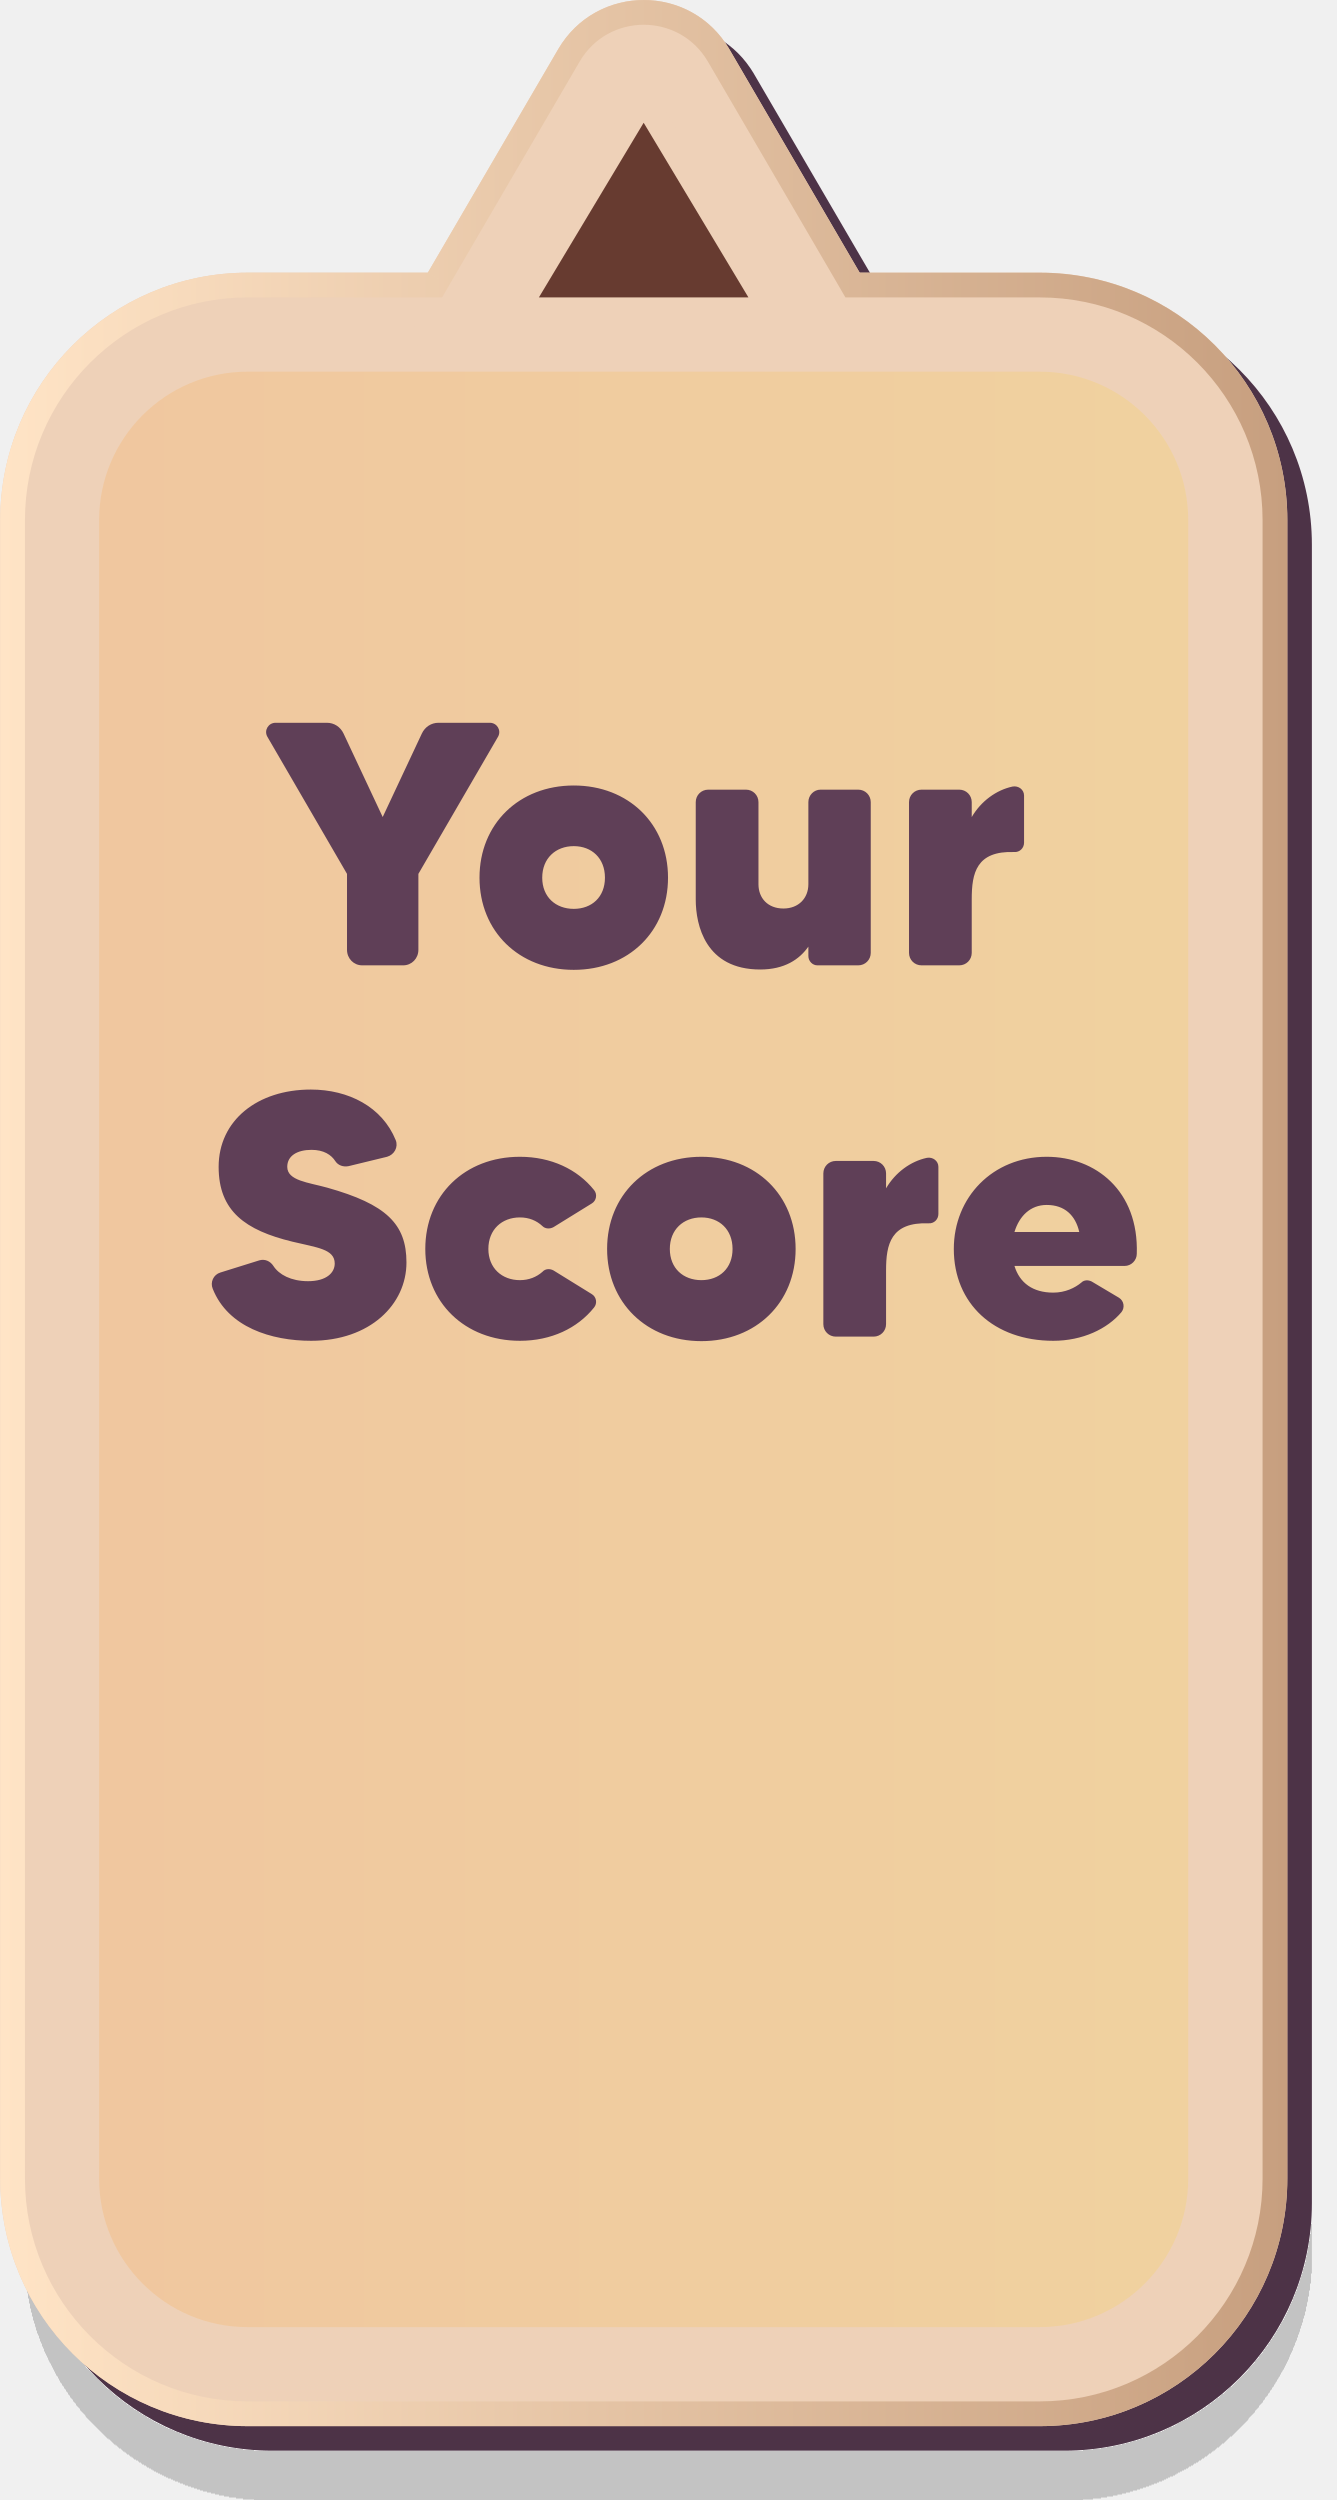
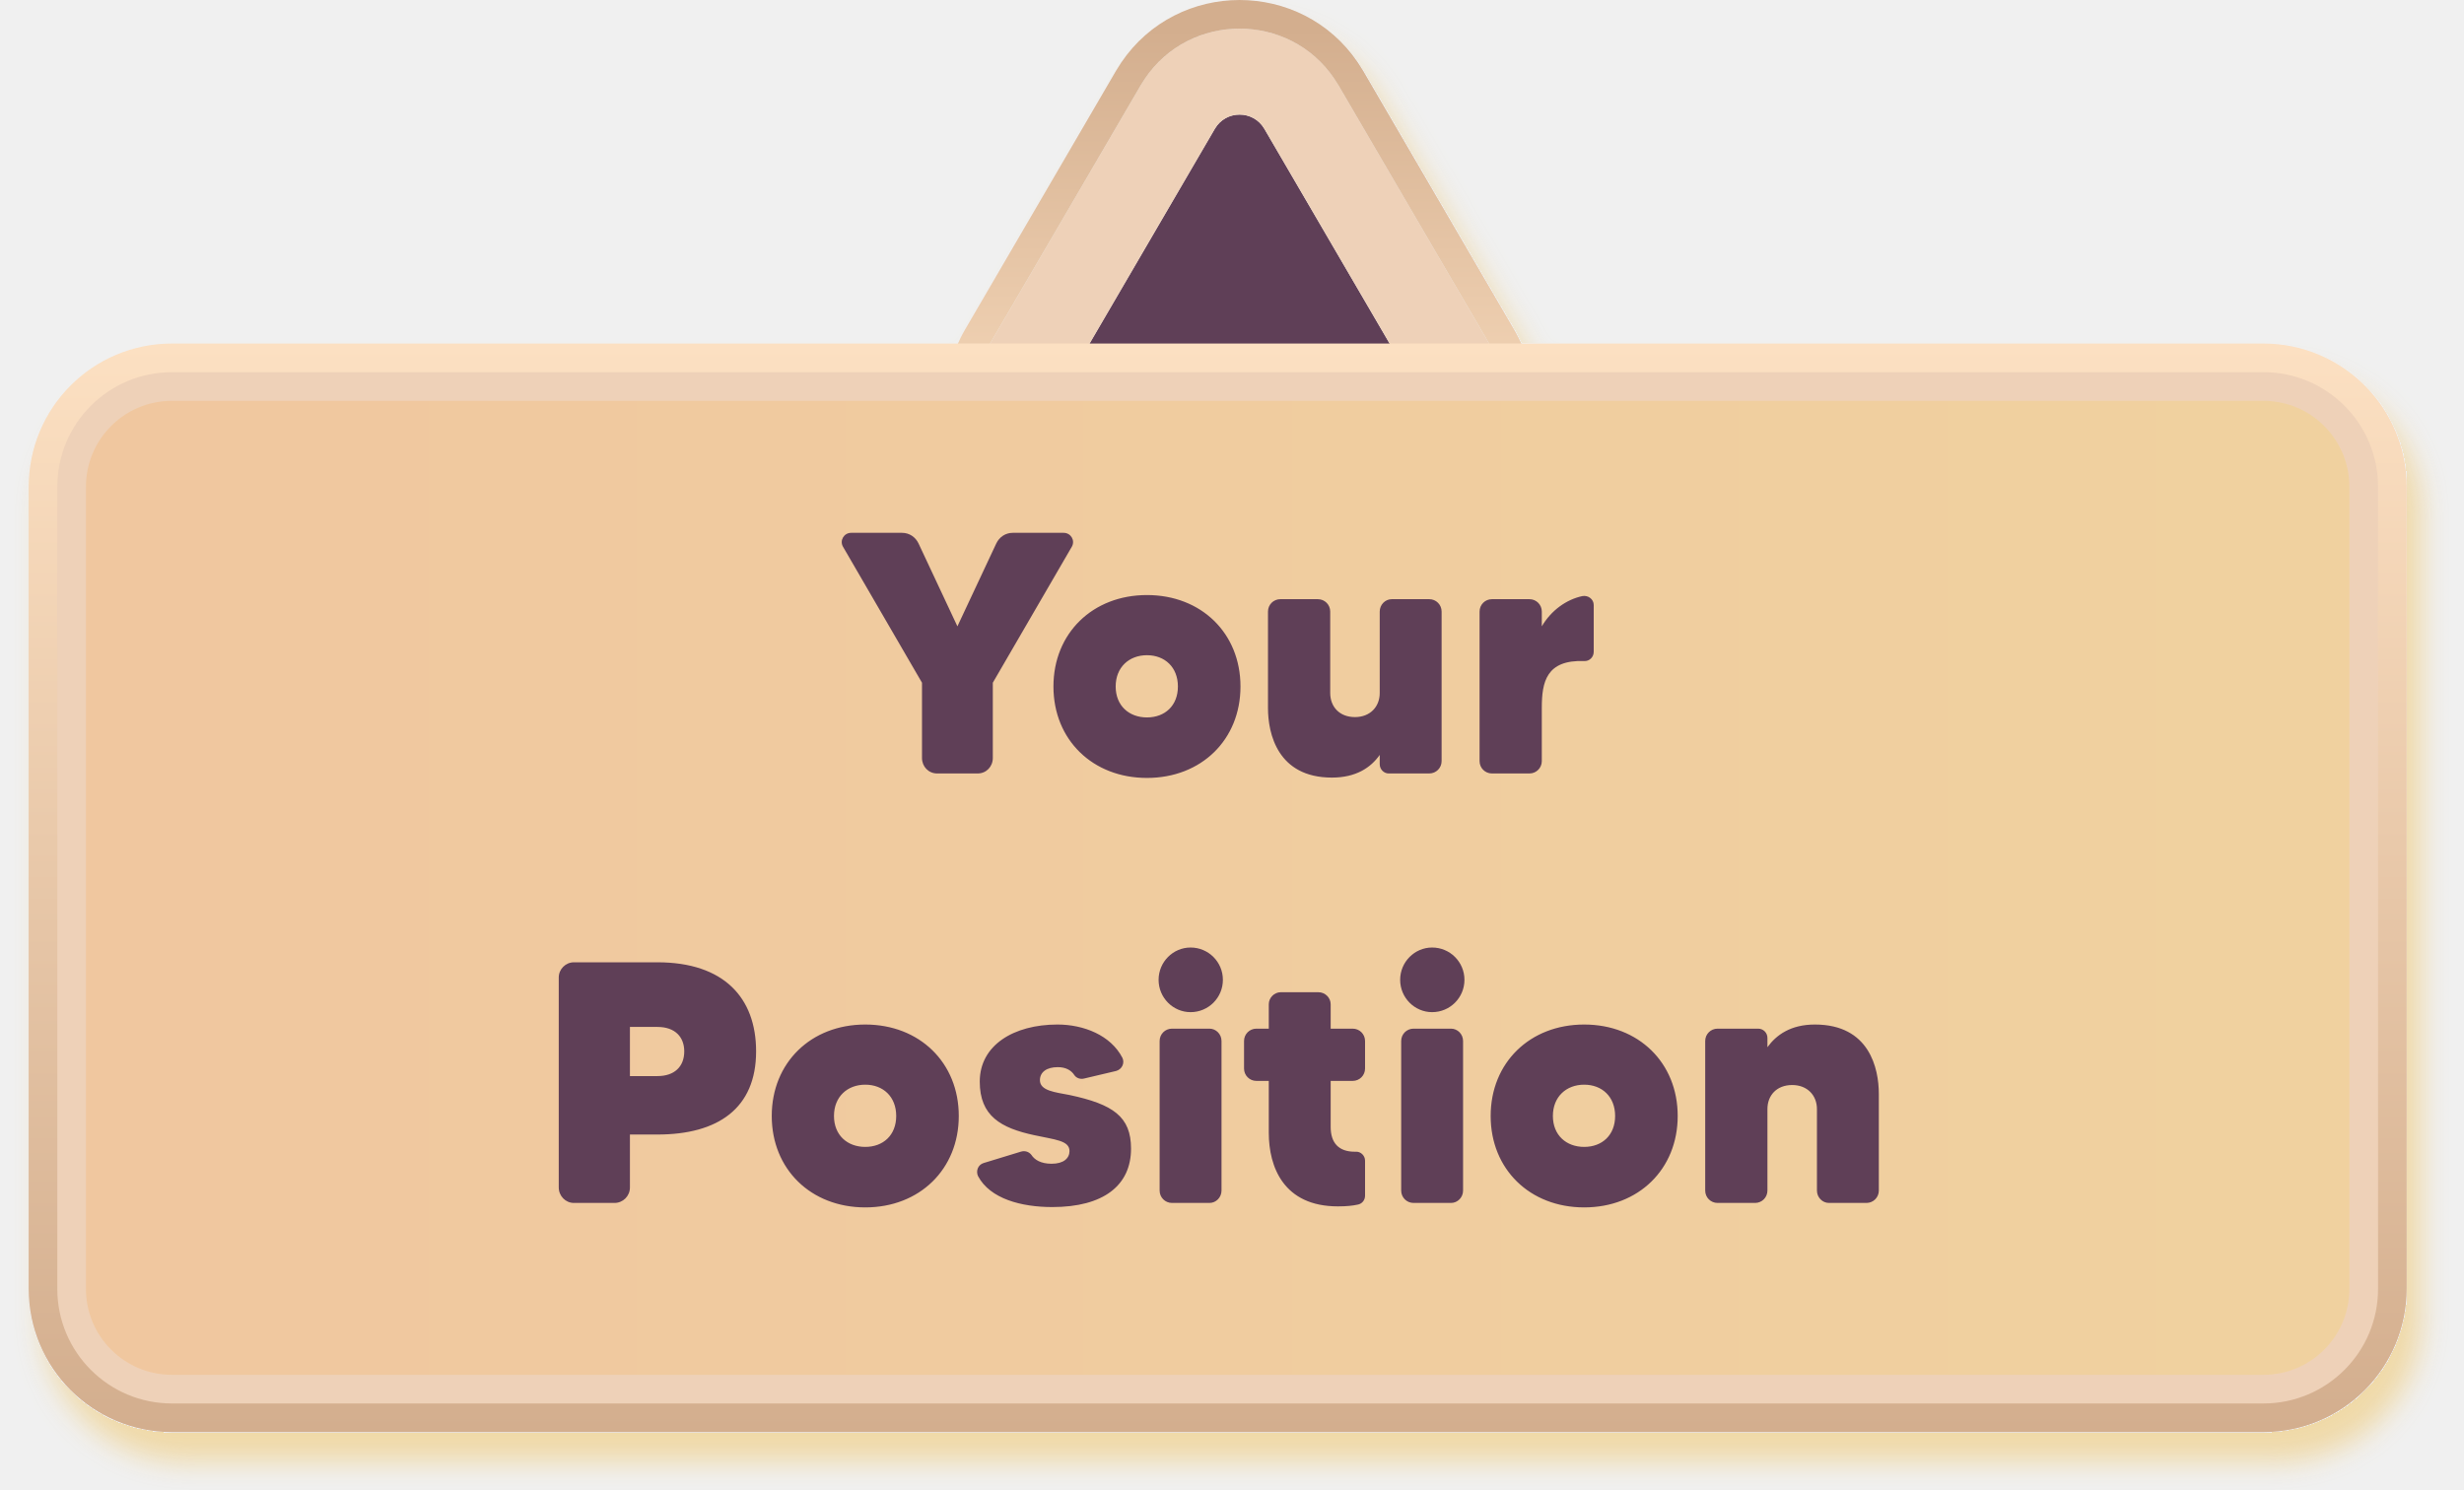
- <svg xmlns="http://www.w3.org/2000/svg" width="54" height="101" viewBox="0 0 54 101" fill="none">
-   <g filter="url(#filter0_d_799_55726)">
-     <path d="M11 99.008C5.477 99.008 1 94.531 1 89.008L1 22.008C1 16.485 5.477 12.008 11 12.008H43C48.523 12.008 53 16.485 53 22.008L53 89.008C53 94.531 48.523 99.008 43 99.008H11Z" fill="#4D3347" />
-     <path d="M29.064 3.583C28.079 2.129 25.921 2.129 24.936 3.583L24.841 3.732L19.582 12.748L19.497 12.905C18.685 14.543 19.872 16.508 21.741 16.508L32.259 16.508C34.188 16.508 35.39 14.415 34.418 12.748L29.159 3.732L29.064 3.583Z" fill="#4D3347" stroke="#4D3347" stroke-width="3" />
+ <svg xmlns="http://www.w3.org/2000/svg" width="86" height="52" viewBox="0 0 86 52" fill="none">
+   <g filter="url(#filter0_d_2655_15064)">
+     <path d="M44.129 4.496C43.743 3.835 42.787 3.835 42.401 4.496L37.142 13.512C36.753 14.178 37.234 15.016 38.006 15.016L48.524 15.016C49.296 15.016 49.777 14.178 49.388 13.512L44.129 4.496Z" fill="#5F3F57" />
+     <path fill-rule="evenodd" clip-rule="evenodd" d="M44.129 4.496C43.743 3.835 42.787 3.835 42.401 4.496L37.142 13.512C36.753 14.178 37.234 15.016 38.006 15.016L48.524 15.016C49.296 15.016 49.777 14.178 49.388 13.512L44.129 4.496ZM39.81 2.985L34.551 12C32.995 14.667 34.919 18.016 38.006 18.016L48.524 18.016C51.611 18.016 53.535 14.667 51.979 12L46.72 2.985C45.177 0.339 41.353 0.339 39.81 2.985Z" fill="#EED1B8" />
+     <path d="M37.685 18.505C34.402 18.281 32.424 14.654 34.119 11.748L39.378 2.732L39.548 2.463C41.321 -0.154 45.208 -0.154 46.981 2.463L47.152 2.732L52.411 11.748C54.161 14.748 51.997 18.515 48.524 18.516H38.006L37.685 18.505Z" stroke="url(#paint0_linear_2655_15064)" />
+     <rect x="1.5" y="12.492" width="82" height="37" rx="4.5" fill="#EED1B8" stroke="url(#paint1_linear_2655_15064)" />
+     <rect opacity="0.14" x="3" y="47.992" width="34" height="79" rx="3" transform="rotate(-90 3 47.9922)" fill="url(#paint2_linear_2655_15064)" />
+     <path d="M37.124 18.6C37.376 18.6 37.532 18.864 37.412 19.08L34.652 23.832V26.46C34.652 26.76 34.424 27 34.124 27H32.708C32.408 27 32.18 26.76 32.18 26.46V23.832L29.42 19.08C29.3 18.864 29.456 18.6 29.708 18.6H31.484C31.736 18.6 31.952 18.744 32.06 18.972L33.416 21.864L34.772 18.972C34.88 18.744 35.096 18.6 35.348 18.6H37.124ZM40.032 20.772C41.928 20.772 43.296 22.104 43.296 23.964C43.296 25.824 41.928 27.156 40.032 27.156C38.136 27.156 36.768 25.824 36.768 23.964C36.768 22.104 38.136 20.772 40.032 20.772ZM40.032 25.044C40.656 25.044 41.112 24.636 41.112 23.964C41.112 23.292 40.656 22.872 40.032 22.872C39.408 22.872 38.94 23.292 38.94 23.964C38.94 24.636 39.408 25.044 40.032 25.044ZM48.576 20.916H49.884C50.124 20.916 50.316 21.108 50.316 21.348V26.568C50.316 26.808 50.124 27 49.884 27H48.468C48.3 27 48.156 26.856 48.156 26.676V26.352C47.844 26.796 47.328 27.144 46.488 27.144C44.592 27.144 44.256 25.608 44.256 24.72V21.348C44.256 21.108 44.448 20.916 44.688 20.916H45.996C46.236 20.916 46.428 21.108 46.428 21.348V24.192C46.428 24.672 46.752 25.032 47.292 25.032C47.82 25.032 48.156 24.672 48.156 24.192V21.348C48.156 21.108 48.348 20.916 48.576 20.916ZM53.813 21.864C54.137 21.312 54.665 20.928 55.229 20.808C55.433 20.772 55.625 20.916 55.625 21.12V22.752C55.625 22.944 55.469 23.088 55.289 23.076C53.969 23.028 53.813 23.808 53.813 24.708V26.568C53.813 26.808 53.621 27 53.381 27H52.073C51.833 27 51.641 26.808 51.641 26.568V21.348C51.641 21.108 51.833 20.916 52.073 20.916H53.381C53.621 20.916 53.813 21.108 53.813 21.348V21.864Z" fill="#5F3F57" />
+     <path d="M22.946 33.592C25.262 33.592 26.39 34.828 26.39 36.7C26.39 38.692 25.058 39.604 22.946 39.604H21.986V41.452C21.986 41.752 21.746 41.992 21.446 41.992H20.03C19.742 41.992 19.502 41.752 19.502 41.452V34.12C19.502 33.832 19.742 33.592 20.03 33.592H22.946ZM22.946 37.564C23.534 37.564 23.882 37.24 23.882 36.7C23.882 36.208 23.57 35.848 22.946 35.848H21.986V37.564H22.946ZM30.2 35.764C32.096 35.764 33.464 37.096 33.464 38.956C33.464 40.816 32.096 42.148 30.2 42.148C28.304 42.148 26.936 40.816 26.936 38.956C26.936 37.096 28.304 35.764 30.2 35.764ZM30.2 40.036C30.824 40.036 31.28 39.628 31.28 38.956C31.28 38.284 30.824 37.864 30.2 37.864C29.576 37.864 29.108 38.284 29.108 38.956C29.108 39.628 29.576 40.036 30.2 40.036ZM37.328 38.224C38.852 38.548 39.476 38.98 39.476 40.096C39.476 41.38 38.516 42.136 36.728 42.136C35.648 42.136 34.556 41.848 34.136 41.056C34.052 40.876 34.136 40.66 34.328 40.6L35.624 40.204C35.768 40.156 35.912 40.204 35.996 40.312C36.104 40.48 36.32 40.624 36.704 40.624C37.124 40.624 37.328 40.432 37.328 40.18C37.328 39.808 36.812 39.784 36.104 39.628C34.928 39.376 34.196 38.956 34.196 37.756C34.196 36.484 35.384 35.764 36.908 35.764C37.82 35.764 38.768 36.136 39.176 36.928C39.26 37.108 39.164 37.324 38.96 37.384L37.844 37.648C37.712 37.684 37.568 37.636 37.496 37.528C37.388 37.36 37.196 37.252 36.92 37.252C36.536 37.252 36.296 37.42 36.296 37.708C36.296 38.08 36.836 38.128 37.328 38.224ZM40.906 41.992C40.666 41.992 40.474 41.8 40.474 41.56V36.34C40.474 36.1 40.666 35.908 40.906 35.908H42.214C42.442 35.908 42.634 36.1 42.634 36.34V41.56C42.634 41.8 42.442 41.992 42.214 41.992H40.906ZM41.554 35.332C40.942 35.332 40.438 34.828 40.438 34.204C40.438 33.58 40.942 33.076 41.554 33.076C42.178 33.076 42.682 33.58 42.682 34.204C42.682 34.828 42.178 35.332 41.554 35.332ZM47.644 37.3C47.644 37.54 47.452 37.732 47.212 37.732H46.444V39.34C46.444 39.892 46.72 40.204 47.284 40.204C47.296 40.204 47.308 40.204 47.32 40.204C47.488 40.192 47.644 40.336 47.644 40.516V41.74C47.644 41.896 47.536 42.028 47.38 42.052C47.212 42.088 47.008 42.112 46.696 42.112C44.8 42.112 44.284 40.732 44.284 39.544V37.732H43.852C43.612 37.732 43.42 37.54 43.42 37.3V36.34C43.42 36.1 43.612 35.908 43.852 35.908H44.284V35.056C44.284 34.828 44.476 34.636 44.704 34.636H46.012C46.252 34.636 46.444 34.828 46.444 35.056V35.908H47.212C47.452 35.908 47.644 36.1 47.644 36.34V37.3ZM49.337 41.992C49.097 41.992 48.905 41.8 48.905 41.56V36.34C48.905 36.1 49.097 35.908 49.337 35.908H50.645C50.873 35.908 51.065 36.1 51.065 36.34V41.56C51.065 41.8 50.873 41.992 50.645 41.992H49.337ZM49.985 35.332C49.373 35.332 48.869 34.828 48.869 34.204C48.869 33.58 49.373 33.076 49.985 33.076C50.609 33.076 51.113 33.58 51.113 34.204C51.113 34.828 50.609 35.332 49.985 35.332ZM55.292 35.764C57.188 35.764 58.556 37.096 58.556 38.956C58.556 40.816 57.188 42.148 55.292 42.148C53.396 42.148 52.028 40.816 52.028 38.956C52.028 37.096 53.396 35.764 55.292 35.764ZM55.292 40.036C55.916 40.036 56.372 39.628 56.372 38.956C56.372 38.284 55.916 37.864 55.292 37.864C54.668 37.864 54.2 38.284 54.2 38.956C54.2 39.628 54.668 40.036 55.292 40.036ZM63.344 35.764C65.252 35.764 65.576 37.3 65.576 38.188V41.56C65.576 41.8 65.384 41.992 65.144 41.992H63.836C63.608 41.992 63.416 41.8 63.416 41.56V38.716C63.416 38.236 63.08 37.876 62.552 37.876C62.012 37.876 61.688 38.236 61.688 38.716V41.56C61.688 41.8 61.496 41.992 61.256 41.992H59.948C59.708 41.992 59.516 41.8 59.516 41.56V36.34C59.516 36.1 59.708 35.908 59.948 35.908H61.364C61.544 35.908 61.688 36.052 61.688 36.232V36.556C62 36.124 62.504 35.764 63.344 35.764Z" fill="#5F3F57" />
  </g>
-   <path d="M10.008 98.016C4.485 98.016 0.008 93.538 0.008 88.016L0.008 21.016C0.008 15.493 4.485 11.016 10.008 11.016H42.008C47.531 11.016 52.008 15.493 52.008 21.016L52.008 88.016C52.008 93.538 47.531 98.016 42.008 98.016H10.008Z" fill="#EED1B8" />
-   <path d="M28.072 2.591C27.087 1.137 24.929 1.137 23.943 2.591L23.849 2.74L18.59 11.756L18.505 11.913C17.693 13.551 18.88 15.516 20.749 15.516L31.267 15.516C33.196 15.516 34.398 13.422 33.426 11.756L28.167 2.74L28.072 2.591Z" fill="#EED1B8" stroke="#EED1B8" stroke-width="3" />
-   <path d="M26.433 4.702C26.25 4.399 25.826 4.38 25.614 4.646L25.575 4.702L21.342 11.759C21.142 12.092 21.382 12.516 21.77 12.516L30.237 12.516C30.602 12.516 30.836 12.143 30.699 11.822L30.666 11.759L26.433 4.702Z" fill="#673B30" stroke="#EED1B8" />
-   <mask id="path-6-inside-1_799_55726" fill="white">
-     <path fill-rule="evenodd" clip-rule="evenodd" d="M0.008 88.016C0.008 93.538 4.485 98.016 10.008 98.016H42.008C47.531 98.016 52.008 93.538 52.008 88.016L52.008 21.016C52.008 15.493 47.531 11.016 42.008 11.016H34.731C34.728 11.011 34.725 11.005 34.722 11L29.463 1.985C27.92 -0.661 24.096 -0.661 22.553 1.985L17.294 11C17.291 11.005 17.288 11.011 17.285 11.016H10.008C4.485 11.016 0.008 15.493 0.008 21.016L0.008 88.016Z" />
-   </mask>
-   <path d="M34.731 11.016L33.865 11.516L34.154 12.016H34.731V11.016ZM34.722 11L33.858 11.504L33.858 11.504L34.722 11ZM29.463 1.985L30.327 1.481L29.463 1.985ZM22.553 1.985L23.417 2.489L22.553 1.985ZM17.294 11L18.158 11.504L18.158 11.504L17.294 11ZM17.285 11.016V12.016H17.862L18.151 11.516L17.285 11.016ZM10.008 97.016C5.037 97.016 1.008 92.986 1.008 88.016H-0.992C-0.992 94.091 3.933 99.016 10.008 99.016V97.016ZM42.008 97.016H10.008V99.016H42.008V97.016ZM51.008 88.016C51.008 92.986 46.978 97.016 42.008 97.016V99.016C48.083 99.016 53.008 94.091 53.008 88.016H51.008ZM51.008 21.016L51.008 88.016H53.008L53.008 21.016H51.008ZM42.008 12.016C46.978 12.016 51.008 16.045 51.008 21.016H53.008C53.008 14.941 48.083 10.016 42.008 10.016V12.016ZM34.731 12.016H42.008V10.016H34.731V12.016ZM35.597 10.515C35.593 10.509 35.59 10.503 35.586 10.496L33.858 11.504C33.861 11.508 33.863 11.512 33.865 11.516L35.597 10.515ZM35.586 10.496L30.327 1.481L28.599 2.489L33.858 11.504L35.586 10.496ZM30.327 1.481C28.398 -1.827 23.619 -1.827 21.689 1.481L23.417 2.489C24.574 0.504 27.442 0.504 28.599 2.489L30.327 1.481ZM21.689 1.481L16.43 10.496L18.158 11.504L23.417 2.489L21.689 1.481ZM16.43 10.496C16.427 10.503 16.423 10.509 16.419 10.515L18.151 11.516C18.153 11.512 18.155 11.508 18.158 11.504L16.43 10.496ZM10.008 12.016H17.285L17.285 10.016H10.008V12.016ZM1.008 21.016C1.008 16.045 5.037 12.016 10.008 12.016V10.016C3.933 10.016 -0.992 14.941 -0.992 21.016H1.008ZM1.008 88.016L1.008 21.016H-0.992L-0.992 88.016H1.008Z" fill="url(#paint0_linear_799_55726)" mask="url(#path-6-inside-1_799_55726)" />
-   <rect opacity="0.14" x="4.004" y="94.016" width="79" height="44" rx="6" transform="rotate(-90 4.00391 94.0156)" fill="url(#paint1_linear_799_55726)" />
-   <path d="M19.787 29.2C20.081 29.2 20.263 29.508 20.123 29.76L16.903 35.304V38.37C16.903 38.72 16.637 39 16.287 39H14.635C14.285 39 14.019 38.72 14.019 38.37V35.304L10.799 29.76C10.659 29.508 10.841 29.2 11.135 29.2H13.207C13.501 29.2 13.753 29.368 13.879 29.634L15.461 33.008L17.043 29.634C17.169 29.368 17.421 29.2 17.715 29.2H19.787ZM23.18 31.734C25.392 31.734 26.988 33.288 26.988 35.458C26.988 37.628 25.392 39.182 23.18 39.182C20.968 39.182 19.372 37.628 19.372 35.458C19.372 33.288 20.968 31.734 23.18 31.734ZM23.18 36.718C23.908 36.718 24.44 36.242 24.44 35.458C24.44 34.674 23.908 34.184 23.18 34.184C22.452 34.184 21.906 34.674 21.906 35.458C21.906 36.242 22.452 36.718 23.18 36.718ZM33.148 31.902H34.674C34.954 31.902 35.178 32.126 35.178 32.406V38.496C35.178 38.776 34.954 39 34.674 39H33.022C32.826 39 32.658 38.832 32.658 38.622V38.244C32.294 38.762 31.692 39.168 30.712 39.168C28.5 39.168 28.108 37.376 28.108 36.34V32.406C28.108 32.126 28.332 31.902 28.612 31.902H30.138C30.418 31.902 30.642 32.126 30.642 32.406V35.724C30.642 36.284 31.02 36.704 31.65 36.704C32.266 36.704 32.658 36.284 32.658 35.724V32.406C32.658 32.126 32.882 31.902 33.148 31.902ZM39.258 33.008C39.636 32.364 40.252 31.916 40.91 31.776C41.148 31.734 41.372 31.902 41.372 32.14V34.044C41.372 34.268 41.19 34.436 40.98 34.422C39.44 34.366 39.258 35.276 39.258 36.326V38.496C39.258 38.776 39.034 39 38.754 39H37.228C36.948 39 36.724 38.776 36.724 38.496V32.406C36.724 32.126 36.948 31.902 37.228 31.902H38.754C39.034 31.902 39.258 32.126 39.258 32.406V33.008Z" fill="#5F3F57" />
-   <path d="M13.215 47.98C15.609 48.652 16.421 49.45 16.421 51.004C16.421 52.698 14.951 54.168 12.571 54.168C10.961 54.168 9.211 53.622 8.595 52.068C8.483 51.802 8.623 51.494 8.903 51.41L10.471 50.92C10.695 50.85 10.919 50.948 11.045 51.144C11.269 51.494 11.759 51.76 12.445 51.76C13.201 51.76 13.523 51.41 13.523 51.046C13.523 50.458 12.795 50.402 11.815 50.164C9.911 49.702 8.833 48.932 8.833 47.14C8.833 45.264 10.401 44.018 12.557 44.018C14.083 44.018 15.441 44.718 15.987 46.062C16.099 46.342 15.931 46.65 15.637 46.734L14.083 47.112C13.873 47.154 13.663 47.084 13.551 46.916C13.383 46.65 13.075 46.454 12.585 46.454C12.011 46.454 11.605 46.692 11.605 47.14C11.605 47.7 12.459 47.77 13.215 47.98ZM21.004 51.718C21.368 51.718 21.676 51.592 21.914 51.382C22.026 51.256 22.208 51.242 22.362 51.326L23.902 52.278C24.098 52.39 24.14 52.656 24 52.824C23.328 53.664 22.264 54.168 21.004 54.168C18.778 54.168 17.182 52.614 17.182 50.458C17.182 48.288 18.778 46.734 21.004 46.734C22.264 46.734 23.328 47.238 24 48.078C24.14 48.246 24.098 48.512 23.902 48.624L22.362 49.576C22.208 49.66 22.026 49.646 21.914 49.534C21.676 49.31 21.368 49.184 21.004 49.184C20.276 49.184 19.73 49.674 19.73 50.458C19.73 51.228 20.276 51.718 21.004 51.718ZM28.335 46.734C30.547 46.734 32.143 48.288 32.143 50.458C32.143 52.628 30.547 54.182 28.335 54.182C26.123 54.182 24.527 52.628 24.527 50.458C24.527 48.288 26.123 46.734 28.335 46.734ZM28.335 51.718C29.063 51.718 29.595 51.242 29.595 50.458C29.595 49.674 29.063 49.184 28.335 49.184C27.607 49.184 27.061 49.674 27.061 50.458C27.061 51.242 27.607 51.718 28.335 51.718ZM35.797 48.008C36.175 47.364 36.791 46.916 37.449 46.776C37.687 46.734 37.911 46.902 37.911 47.14V49.044C37.911 49.268 37.729 49.436 37.519 49.422C35.979 49.366 35.797 50.276 35.797 51.326V53.496C35.797 53.776 35.573 54 35.293 54H33.767C33.487 54 33.263 53.776 33.263 53.496V47.406C33.263 47.126 33.487 46.902 33.767 46.902H35.293C35.573 46.902 35.797 47.126 35.797 47.406V48.008ZM42.286 46.734C44.26 46.734 46.01 48.106 45.926 50.654C45.926 50.92 45.702 51.144 45.436 51.144H40.984C41.194 51.83 41.726 52.222 42.552 52.222C43.042 52.222 43.434 52.026 43.686 51.816C43.798 51.704 43.966 51.704 44.106 51.774L45.212 52.432C45.408 52.558 45.45 52.824 45.31 53.006C44.736 53.692 43.728 54.168 42.552 54.168C40.158 54.168 38.534 52.67 38.534 50.458C38.534 48.372 40.102 46.734 42.286 46.734ZM40.984 49.772H43.602C43.448 49.1 43.014 48.68 42.286 48.68C41.628 48.68 41.18 49.128 40.984 49.772Z" fill="#5F3F57" />
  <defs>
-     <filter id="filter0_d_799_55726" x="1" y="0.992" width="52" height="100.016" filterUnits="userSpaceOnUse" color-interpolation-filters="sRGB">
+     <filter id="filter0_d_2655_15064" x="0.5" y="0" width="85" height="51.992" filterUnits="userSpaceOnUse" color-interpolation-filters="sRGB">
      <feFlood flood-opacity="0" result="BackgroundImageFix" />
      <feColorMatrix in="SourceAlpha" type="matrix" values="0 0 0 0 0 0 0 0 0 0 0 0 0 0 0 0 0 0 127 0" result="hardAlpha" />
-       <feOffset dy="2" />
+       <feOffset dx="0.5" dy="1" />
+       <feGaussianBlur stdDeviation="0.5" />
      <feComposite in2="hardAlpha" operator="out" />
-       <feColorMatrix type="matrix" values="0 0 0 0 0 0 0 0 0 0 0 0 0 0 0 0 0 0 0.19 0" />
-       <feBlend mode="normal" in2="BackgroundImageFix" result="effect1_dropShadow_799_55726" />
-       <feBlend mode="normal" in="SourceGraphic" in2="effect1_dropShadow_799_55726" result="shape" />
+       <feColorMatrix type="matrix" values="0 0 0 0 0.937 0 0 0 0 0.718 0 0 0 0 0.231 0 0 0 0.4 0" />
+       <feBlend mode="normal" in2="BackgroundImageFix" result="effect1_dropShadow_2655_15064" />
+       <feBlend mode="normal" in="SourceGraphic" in2="effect1_dropShadow_2655_15064" result="shape" />
    </filter>
-     <linearGradient id="paint0_linear_799_55726" x1="0.008" y1="49.008" x2="52.008" y2="49.008" gradientUnits="userSpaceOnUse">
-       <stop stop-color="#FFE4C6" />
-       <stop offset="1" stop-color="#C79F7F" />
+     <linearGradient id="paint0_linear_2655_15064" x1="43.265" y1="1" x2="43.265" y2="18.016" gradientUnits="userSpaceOnUse">
+       <stop stop-color="#D3AE8E" />
+       <stop offset="1" stop-color="#FCE0C2" />
    </linearGradient>
-     <linearGradient id="paint1_linear_799_55726" x1="43.504" y1="94.016" x2="43.504" y2="138.016" gradientUnits="userSpaceOnUse">
+     <linearGradient id="paint1_linear_2655_15064" x1="42.5" y1="11.992" x2="42.5" y2="49.992" gradientUnits="userSpaceOnUse">
+       <stop stop-color="#FCE0C2" />
+       <stop offset="1" stop-color="#D3AE8E" />
+     </linearGradient>
+     <linearGradient id="paint2_linear_2655_15064" x1="20" y1="47.992" x2="20" y2="126.992" gradientUnits="userSpaceOnUse">
      <stop stop-color="#FF8A00" />
      <stop offset="1" stop-color="#FFD600" />
    </linearGradient>
  </defs>
</svg>
